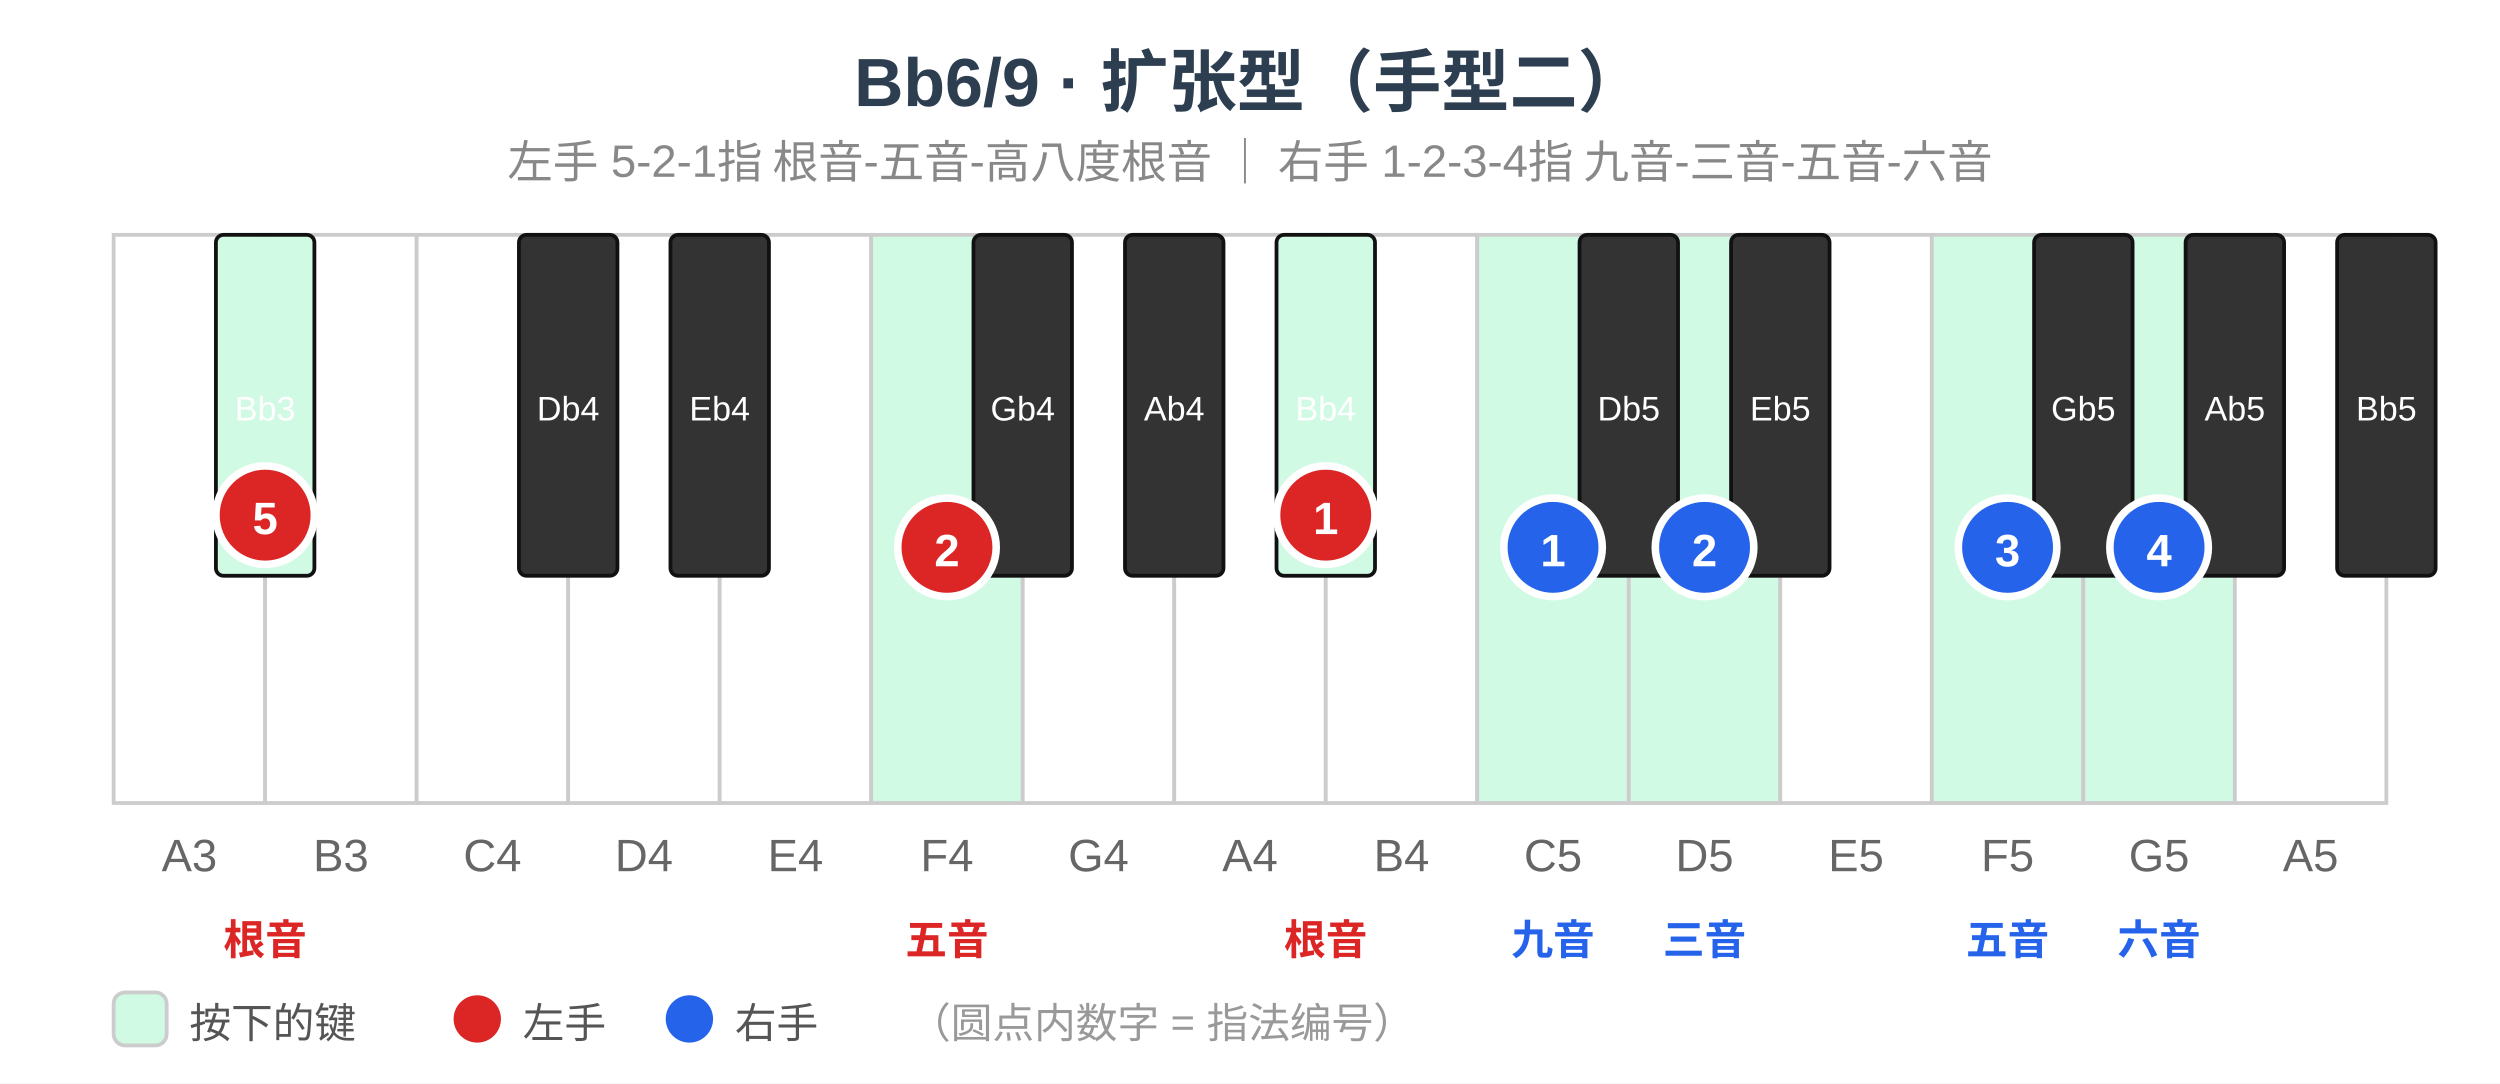
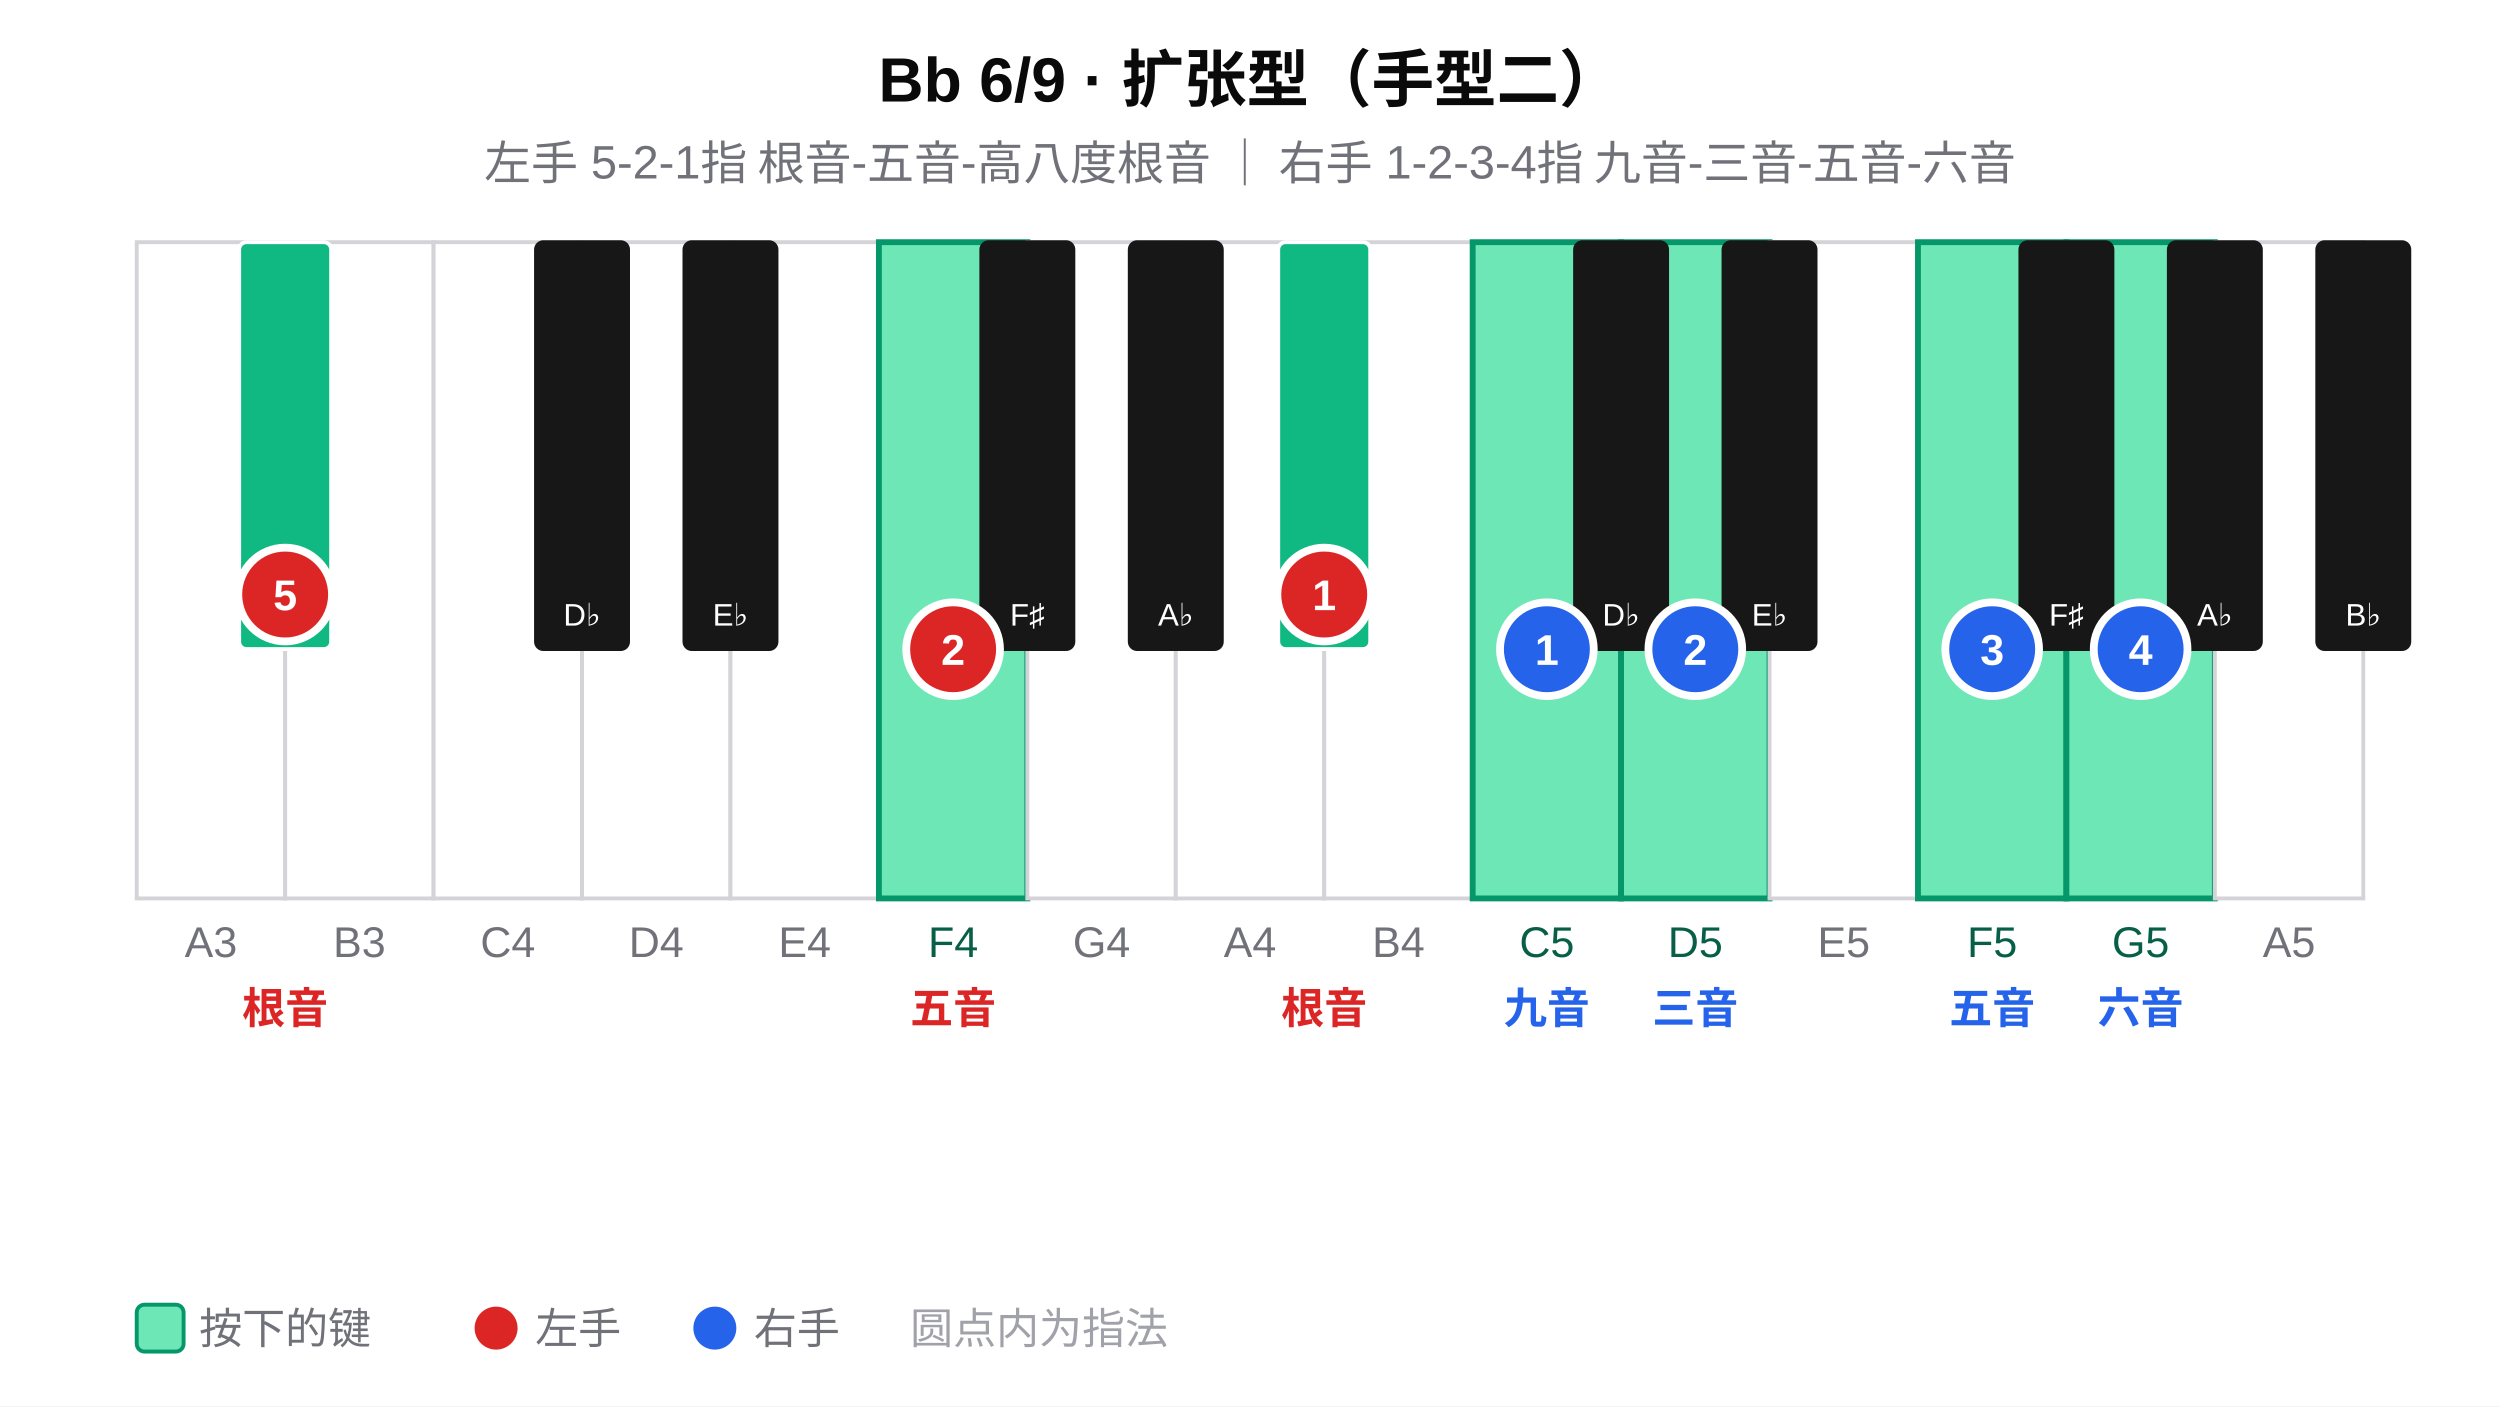
- <svg xmlns="http://www.w3.org/2000/svg" viewBox="0 0 660 286" width="660" height="286">
-   <rect width="660" height="286" fill="#ffffff" />
-   <text x="330.0" y="28" text-anchor="middle" font-family="Arial,sans-serif" font-size="18" font-weight="bold" fill="#2c3e50">Bb6/9 · 扩张型（手型二）</text>
-   <text x="330.0" y="47" text-anchor="middle" font-family="Arial,sans-serif" font-size="12" fill="#888">左手 5-2-1指 根音-五音-高八度根音 ｜ 右手 1-2-3-4指 九音-三音-五音-六音</text>
-   <rect x="30.0" y="62" width="40" height="150" fill="white" stroke="#ccc" stroke-width="1" />
-   <text x="50.0" y="230" text-anchor="middle" font-family="Arial,sans-serif" font-size="12" fill="#666">A3</text>
-   <rect x="70.0" y="62" width="40" height="150" fill="white" stroke="#ccc" stroke-width="1" />
-   <text x="90.0" y="230" text-anchor="middle" font-family="Arial,sans-serif" font-size="12" fill="#666">B3</text>
-   <rect x="110.0" y="62" width="40" height="150" fill="white" stroke="#ccc" stroke-width="1" />
-   <text x="130.0" y="230" text-anchor="middle" font-family="Arial,sans-serif" font-size="12" fill="#666">C4</text>
-   <rect x="150.0" y="62" width="40" height="150" fill="white" stroke="#ccc" stroke-width="1" />
-   <text x="170.0" y="230" text-anchor="middle" font-family="Arial,sans-serif" font-size="12" fill="#666">D4</text>
-   <rect x="190.0" y="62" width="40" height="150" fill="white" stroke="#ccc" stroke-width="1" />
-   <text x="210.0" y="230" text-anchor="middle" font-family="Arial,sans-serif" font-size="12" fill="#666">E4</text>
-   <rect x="230.0" y="62" width="40" height="150" fill="#d1fae5" stroke="#ccc" stroke-width="1" />
-   <text x="250.0" y="230" text-anchor="middle" font-family="Arial,sans-serif" font-size="12" fill="#666">F4</text>
-   <rect x="270.0" y="62" width="40" height="150" fill="white" stroke="#ccc" stroke-width="1" />
-   <text x="290.0" y="230" text-anchor="middle" font-family="Arial,sans-serif" font-size="12" fill="#666">G4</text>
-   <rect x="310.0" y="62" width="40" height="150" fill="white" stroke="#ccc" stroke-width="1" />
-   <text x="330.0" y="230" text-anchor="middle" font-family="Arial,sans-serif" font-size="12" fill="#666">A4</text>
-   <rect x="350.0" y="62" width="40" height="150" fill="white" stroke="#ccc" stroke-width="1" />
-   <text x="370.0" y="230" text-anchor="middle" font-family="Arial,sans-serif" font-size="12" fill="#666">B4</text>
-   <rect x="390.0" y="62" width="40" height="150" fill="#d1fae5" stroke="#ccc" stroke-width="1" />
-   <text x="410.0" y="230" text-anchor="middle" font-family="Arial,sans-serif" font-size="12" fill="#666">C5</text>
-   <rect x="430.0" y="62" width="40" height="150" fill="#d1fae5" stroke="#ccc" stroke-width="1" />
-   <text x="450.0" y="230" text-anchor="middle" font-family="Arial,sans-serif" font-size="12" fill="#666">D5</text>
-   <rect x="470.0" y="62" width="40" height="150" fill="white" stroke="#ccc" stroke-width="1" />
-   <text x="490.0" y="230" text-anchor="middle" font-family="Arial,sans-serif" font-size="12" fill="#666">E5</text>
-   <rect x="510.0" y="62" width="40" height="150" fill="#d1fae5" stroke="#ccc" stroke-width="1" />
-   <text x="530.0" y="230" text-anchor="middle" font-family="Arial,sans-serif" font-size="12" fill="#666">F5</text>
-   <rect x="550.0" y="62" width="40" height="150" fill="#d1fae5" stroke="#ccc" stroke-width="1" />
-   <text x="570.0" y="230" text-anchor="middle" font-family="Arial,sans-serif" font-size="12" fill="#666">G5</text>
-   <rect x="590.0" y="62" width="40" height="150" fill="white" stroke="#ccc" stroke-width="1" />
-   <text x="610.0" y="230" text-anchor="middle" font-family="Arial,sans-serif" font-size="12" fill="#666">A5</text>
-   <rect x="57.0" y="62" width="26" height="90" fill="#d1fae5" stroke="#111" stroke-width="1" rx="2" />
-   <text x="70.0" y="111.0" text-anchor="middle" font-family="Arial,sans-serif" font-size="9" fill="#fff">Bb3</text>
-   <rect x="137.0" y="62" width="26" height="90" fill="#333" stroke="#111" stroke-width="1" rx="2" />
-   <text x="150.0" y="111.0" text-anchor="middle" font-family="Arial,sans-serif" font-size="9" fill="#fff">Db4</text>
-   <rect x="177.0" y="62" width="26" height="90" fill="#333" stroke="#111" stroke-width="1" rx="2" />
-   <text x="190.0" y="111.0" text-anchor="middle" font-family="Arial,sans-serif" font-size="9" fill="#fff">Eb4</text>
-   <rect x="257.0" y="62" width="26" height="90" fill="#333" stroke="#111" stroke-width="1" rx="2" />
-   <text x="270.0" y="111.0" text-anchor="middle" font-family="Arial,sans-serif" font-size="9" fill="#fff">Gb4</text>
-   <rect x="297.0" y="62" width="26" height="90" fill="#333" stroke="#111" stroke-width="1" rx="2" />
-   <text x="310.0" y="111.0" text-anchor="middle" font-family="Arial,sans-serif" font-size="9" fill="#fff">Ab4</text>
-   <rect x="337.0" y="62" width="26" height="90" fill="#d1fae5" stroke="#111" stroke-width="1" rx="2" />
-   <text x="350.0" y="111.0" text-anchor="middle" font-family="Arial,sans-serif" font-size="9" fill="#fff">Bb4</text>
-   <rect x="417.0" y="62" width="26" height="90" fill="#333" stroke="#111" stroke-width="1" rx="2" />
-   <text x="430.0" y="111.0" text-anchor="middle" font-family="Arial,sans-serif" font-size="9" fill="#fff">Db5</text>
-   <rect x="457.0" y="62" width="26" height="90" fill="#333" stroke="#111" stroke-width="1" rx="2" />
-   <text x="470.0" y="111.0" text-anchor="middle" font-family="Arial,sans-serif" font-size="9" fill="#fff">Eb5</text>
-   <rect x="537.0" y="62" width="26" height="90" fill="#333" stroke="#111" stroke-width="1" rx="2" />
-   <text x="550.0" y="111.0" text-anchor="middle" font-family="Arial,sans-serif" font-size="9" fill="#fff">Gb5</text>
-   <rect x="577.0" y="62" width="26" height="90" fill="#333" stroke="#111" stroke-width="1" rx="2" />
-   <text x="590.0" y="111.0" text-anchor="middle" font-family="Arial,sans-serif" font-size="9" fill="#fff">Ab5</text>
-   <rect x="617.0" y="62" width="26" height="90" fill="#333" stroke="#111" stroke-width="1" rx="2" />
-   <text x="630.0" y="111.0" text-anchor="middle" font-family="Arial,sans-serif" font-size="9" fill="#fff">Bb5</text>
-   <circle cx="70.0" cy="136.0" r="13" fill="#dc2626" stroke="white" stroke-width="2" />
-   <text x="70.0" y="141.0" text-anchor="middle" font-family="Arial,sans-serif" font-size="12" font-weight="bold" fill="white">5</text>
-   <text x="70.0" y="252" text-anchor="middle" font-family="Arial,sans-serif" font-size="11" font-weight="bold" fill="#dc2626">根音</text>
-   <circle cx="250.0" cy="144.5" r="13" fill="#dc2626" stroke="white" stroke-width="2" />
-   <text x="250.0" y="149.5" text-anchor="middle" font-family="Arial,sans-serif" font-size="12" font-weight="bold" fill="white">2</text>
-   <text x="250.0" y="252" text-anchor="middle" font-family="Arial,sans-serif" font-size="11" font-weight="bold" fill="#dc2626">五音</text>
-   <circle cx="350.0" cy="136.0" r="13" fill="#dc2626" stroke="white" stroke-width="2" />
-   <text x="350.0" y="141.0" text-anchor="middle" font-family="Arial,sans-serif" font-size="12" font-weight="bold" fill="white">1</text>
-   <text x="350.0" y="252" text-anchor="middle" font-family="Arial,sans-serif" font-size="11" font-weight="bold" fill="#dc2626">根音</text>
-   <circle cx="410.0" cy="144.5" r="13" fill="#2563eb" stroke="white" stroke-width="2" />
-   <text x="410.0" y="149.5" text-anchor="middle" font-family="Arial,sans-serif" font-size="12" font-weight="bold" fill="white">1</text>
-   <text x="410.0" y="252" text-anchor="middle" font-family="Arial,sans-serif" font-size="11" font-weight="bold" fill="#2563eb">九音</text>
-   <circle cx="450.0" cy="144.5" r="13" fill="#2563eb" stroke="white" stroke-width="2" />
-   <text x="450.0" y="149.5" text-anchor="middle" font-family="Arial,sans-serif" font-size="12" font-weight="bold" fill="white">2</text>
-   <text x="450.0" y="252" text-anchor="middle" font-family="Arial,sans-serif" font-size="11" font-weight="bold" fill="#2563eb">三音</text>
-   <circle cx="530.0" cy="144.5" r="13" fill="#2563eb" stroke="white" stroke-width="2" />
-   <text x="530.0" y="149.5" text-anchor="middle" font-family="Arial,sans-serif" font-size="12" font-weight="bold" fill="white">3</text>
-   <text x="530.0" y="252" text-anchor="middle" font-family="Arial,sans-serif" font-size="11" font-weight="bold" fill="#2563eb">五音</text>
-   <circle cx="570.0" cy="144.5" r="13" fill="#2563eb" stroke="white" stroke-width="2" />
-   <text x="570.0" y="149.5" text-anchor="middle" font-family="Arial,sans-serif" font-size="12" font-weight="bold" fill="white">4</text>
-   <text x="570.0" y="252" text-anchor="middle" font-family="Arial,sans-serif" font-size="11" font-weight="bold" fill="#2563eb">六音</text>
-   <rect x="30.0" y="262" width="14" height="14" rx="3" fill="#d1fae5" stroke="#ccc" stroke-width="1" />
-   <text x="50.0" y="274" font-family="Arial,sans-serif" font-size="11" fill="#555">按下的键</text>
-   <circle cx="126.0" cy="269" r="7" fill="#dc2626" stroke="white" stroke-width="1.5" />
-   <text x="138.0" y="274" font-family="Arial,sans-serif" font-size="11" fill="#555">左手</text>
-   <circle cx="182.0" cy="269" r="7" fill="#2563eb" stroke="white" stroke-width="1.5" />
-   <text x="194.0" y="274" font-family="Arial,sans-serif" font-size="11" fill="#555">右手</text>
-   <text x="240.0" y="274" font-family="Arial,sans-serif" font-size="11" fill="#999">（圆点内数字 = 指法编号）</text>
+ <svg xmlns="http://www.w3.org/2000/svg" viewBox="0 0 640 360" width="640" height="360">
+   <rect width="640" height="360" fill="#FFFFFF" />
+   <text x="320.0" y="26" text-anchor="middle" font-family="Arial, Helvetica, sans-serif" font-size="16" font-weight="bold" fill="#0A0A0A">Bb 6/9 · 扩张型（手型二）</text>
+   <text x="320.0" y="46" text-anchor="middle" font-family="Arial, Helvetica, sans-serif" font-size="12" fill="#71717A">左手 5-2-1指 根音-五音-高八度根音 ｜ 右手 1-2-3-4指 九音-三音-五音-六音</text>
+   <rect x="35.00" y="62.00" width="38.00" height="168.00" rx="0" ry="0" fill="#FFFFFF" stroke="#D4D4D8" stroke-width="1" />
+   <text x="54.00" y="245.00" text-anchor="middle" font-family="Arial, Helvetica, sans-serif" font-size="11" fill="#71717A">A3</text>
+   <rect x="73.00" y="62.00" width="38.00" height="168.00" rx="0" ry="0" fill="#FFFFFF" stroke="#D4D4D8" stroke-width="1" />
+   <text x="92.00" y="245.00" text-anchor="middle" font-family="Arial, Helvetica, sans-serif" font-size="11" fill="#71717A">B3</text>
+   <rect x="111.00" y="62.00" width="38.00" height="168.00" rx="0" ry="0" fill="#FFFFFF" stroke="#D4D4D8" stroke-width="1" />
+   <text x="130.00" y="245.00" text-anchor="middle" font-family="Arial, Helvetica, sans-serif" font-size="11" fill="#71717A">C4</text>
+   <rect x="149.00" y="62.00" width="38.00" height="168.00" rx="0" ry="0" fill="#FFFFFF" stroke="#D4D4D8" stroke-width="1" />
+   <text x="168.00" y="245.00" text-anchor="middle" font-family="Arial, Helvetica, sans-serif" font-size="11" fill="#71717A">D4</text>
+   <rect x="187.00" y="62.00" width="38.00" height="168.00" rx="0" ry="0" fill="#FFFFFF" stroke="#D4D4D8" stroke-width="1" />
+   <text x="206.00" y="245.00" text-anchor="middle" font-family="Arial, Helvetica, sans-serif" font-size="11" fill="#71717A">E4</text>
+   <rect x="225.00" y="62.00" width="38.00" height="168.00" rx="0" ry="0" fill="#6EE7B7" stroke="#059669" stroke-width="1.5" />
+   <text x="244.00" y="245.00" text-anchor="middle" font-family="Arial, Helvetica, sans-serif" font-size="11" fill="#065F46">F4</text>
+   <rect x="263.00" y="62.00" width="38.00" height="168.00" rx="0" ry="0" fill="#FFFFFF" stroke="#D4D4D8" stroke-width="1" />
+   <text x="282.00" y="245.00" text-anchor="middle" font-family="Arial, Helvetica, sans-serif" font-size="11" fill="#71717A">G4</text>
+   <rect x="301.00" y="62.00" width="38.00" height="168.00" rx="0" ry="0" fill="#FFFFFF" stroke="#D4D4D8" stroke-width="1" />
+   <text x="320.00" y="245.00" text-anchor="middle" font-family="Arial, Helvetica, sans-serif" font-size="11" fill="#71717A">A4</text>
+   <rect x="339.00" y="62.00" width="38.00" height="168.00" rx="0" ry="0" fill="#FFFFFF" stroke="#D4D4D8" stroke-width="1" />
+   <text x="358.00" y="245.00" text-anchor="middle" font-family="Arial, Helvetica, sans-serif" font-size="11" fill="#71717A">B4</text>
+   <rect x="377.00" y="62.00" width="38.00" height="168.00" rx="0" ry="0" fill="#6EE7B7" stroke="#059669" stroke-width="1.5" />
+   <text x="396.00" y="245.00" text-anchor="middle" font-family="Arial, Helvetica, sans-serif" font-size="11" fill="#065F46">C5</text>
+   <rect x="415.00" y="62.00" width="38.00" height="168.00" rx="0" ry="0" fill="#6EE7B7" stroke="#059669" stroke-width="1.5" />
+   <text x="434.00" y="245.00" text-anchor="middle" font-family="Arial, Helvetica, sans-serif" font-size="11" fill="#065F46">D5</text>
+   <rect x="453.00" y="62.00" width="38.00" height="168.00" rx="0" ry="0" fill="#FFFFFF" stroke="#D4D4D8" stroke-width="1" />
+   <text x="472.00" y="245.00" text-anchor="middle" font-family="Arial, Helvetica, sans-serif" font-size="11" fill="#71717A">E5</text>
+   <rect x="491.00" y="62.00" width="38.00" height="168.00" rx="0" ry="0" fill="#6EE7B7" stroke="#059669" stroke-width="1.5" />
+   <text x="510.00" y="245.00" text-anchor="middle" font-family="Arial, Helvetica, sans-serif" font-size="11" fill="#065F46">F5</text>
+   <rect x="529.00" y="62.00" width="38.00" height="168.00" rx="0" ry="0" fill="#6EE7B7" stroke="#059669" stroke-width="1.5" />
+   <text x="548.00" y="245.00" text-anchor="middle" font-family="Arial, Helvetica, sans-serif" font-size="11" fill="#065F46">G5</text>
+   <rect x="567.00" y="62.00" width="38.00" height="168.00" rx="0" ry="0" fill="#FFFFFF" stroke="#D4D4D8" stroke-width="1" />
+   <text x="586.00" y="245.00" text-anchor="middle" font-family="Arial, Helvetica, sans-serif" font-size="11" fill="#71717A">A5</text>
+   <rect x="61.22" y="62.00" width="23.56" height="104.16" rx="1.88" fill="#10B981" stroke="#FFFFFF" stroke-width="1" />
+   <text x="73.00" y="160.16" text-anchor="middle" font-family="Arial, Helvetica, sans-serif" font-size="8" fill="#FFFFFF">B♭</text>
+   <rect x="137.22" y="62.00" width="23.56" height="104.16" rx="1.88" fill="#171717" stroke="#171717" stroke-width="1" />
+   <text x="149.00" y="160.16" text-anchor="middle" font-family="Arial, Helvetica, sans-serif" font-size="8" fill="#FFFFFF">D♭</text>
+   <rect x="175.22" y="62.00" width="23.56" height="104.16" rx="1.88" fill="#171717" stroke="#171717" stroke-width="1" />
+   <text x="187.00" y="160.16" text-anchor="middle" font-family="Arial, Helvetica, sans-serif" font-size="8" fill="#FFFFFF">E♭</text>
+   <rect x="251.22" y="62.00" width="23.56" height="104.16" rx="1.88" fill="#171717" stroke="#171717" stroke-width="1" />
+   <text x="263.00" y="160.16" text-anchor="middle" font-family="Arial, Helvetica, sans-serif" font-size="8" fill="#FFFFFF">F♯</text>
+   <rect x="289.22" y="62.00" width="23.56" height="104.16" rx="1.88" fill="#171717" stroke="#171717" stroke-width="1" />
+   <text x="301.00" y="160.16" text-anchor="middle" font-family="Arial, Helvetica, sans-serif" font-size="8" fill="#FFFFFF">A♭</text>
+   <rect x="327.22" y="62.00" width="23.56" height="104.16" rx="1.88" fill="#10B981" stroke="#FFFFFF" stroke-width="1" />
+   <text x="339.00" y="160.16" text-anchor="middle" font-family="Arial, Helvetica, sans-serif" font-size="8" fill="#FFFFFF">B♭</text>
+   <rect x="403.22" y="62.00" width="23.56" height="104.16" rx="1.88" fill="#171717" stroke="#171717" stroke-width="1" />
+   <text x="415.00" y="160.16" text-anchor="middle" font-family="Arial, Helvetica, sans-serif" font-size="8" fill="#FFFFFF">D♭</text>
+   <rect x="441.22" y="62.00" width="23.56" height="104.16" rx="1.88" fill="#171717" stroke="#171717" stroke-width="1" />
+   <text x="453.00" y="160.16" text-anchor="middle" font-family="Arial, Helvetica, sans-serif" font-size="8" fill="#FFFFFF">E♭</text>
+   <rect x="517.22" y="62.00" width="23.56" height="104.16" rx="1.88" fill="#171717" stroke="#171717" stroke-width="1" />
+   <text x="529.00" y="160.16" text-anchor="middle" font-family="Arial, Helvetica, sans-serif" font-size="8" fill="#FFFFFF">F♯</text>
+   <rect x="555.22" y="62.00" width="23.56" height="104.16" rx="1.88" fill="#171717" stroke="#171717" stroke-width="1" />
+   <text x="567.00" y="160.16" text-anchor="middle" font-family="Arial, Helvetica, sans-serif" font-size="8" fill="#FFFFFF">A♭</text>
+   <rect x="593.22" y="62.00" width="23.56" height="104.16" rx="1.88" fill="#171717" stroke="#171717" stroke-width="1" />
+   <text x="605.00" y="160.16" text-anchor="middle" font-family="Arial, Helvetica, sans-serif" font-size="8" fill="#FFFFFF">B♭</text>
+   <circle cx="73.0" cy="152.2" r="12" fill="#DC2626" stroke="#FFFFFF" stroke-width="2" />
+   <text x="73.0" y="156.2" text-anchor="middle" font-family="Arial, Helvetica, sans-serif" font-size="11" font-weight="bold" fill="#FFFFFF">5</text>
+   <text x="73.0" y="262" text-anchor="middle" font-family="Arial, Helvetica, sans-serif" font-size="11" font-weight="bold" fill="#DC2626">根音</text>
+   <circle cx="244.0" cy="166.2" r="12" fill="#DC2626" stroke="#FFFFFF" stroke-width="2" />
+   <text x="244.0" y="170.2" text-anchor="middle" font-family="Arial, Helvetica, sans-serif" font-size="11" font-weight="bold" fill="#FFFFFF">2</text>
+   <text x="244.0" y="262" text-anchor="middle" font-family="Arial, Helvetica, sans-serif" font-size="11" font-weight="bold" fill="#DC2626">五音</text>
+   <circle cx="339.0" cy="152.2" r="12" fill="#DC2626" stroke="#FFFFFF" stroke-width="2" />
+   <text x="339.0" y="156.2" text-anchor="middle" font-family="Arial, Helvetica, sans-serif" font-size="11" font-weight="bold" fill="#FFFFFF">1</text>
+   <text x="339.0" y="262" text-anchor="middle" font-family="Arial, Helvetica, sans-serif" font-size="11" font-weight="bold" fill="#DC2626">根音</text>
+   <circle cx="396.0" cy="166.2" r="12" fill="#2563EB" stroke="#FFFFFF" stroke-width="2" />
+   <text x="396.0" y="170.2" text-anchor="middle" font-family="Arial, Helvetica, sans-serif" font-size="11" font-weight="bold" fill="#FFFFFF">1</text>
+   <text x="396.0" y="262" text-anchor="middle" font-family="Arial, Helvetica, sans-serif" font-size="11" font-weight="bold" fill="#2563EB">九音</text>
+   <circle cx="434.0" cy="166.2" r="12" fill="#2563EB" stroke="#FFFFFF" stroke-width="2" />
+   <text x="434.0" y="170.2" text-anchor="middle" font-family="Arial, Helvetica, sans-serif" font-size="11" font-weight="bold" fill="#FFFFFF">2</text>
+   <text x="434.0" y="262" text-anchor="middle" font-family="Arial, Helvetica, sans-serif" font-size="11" font-weight="bold" fill="#2563EB">三音</text>
+   <circle cx="510.0" cy="166.2" r="12" fill="#2563EB" stroke="#FFFFFF" stroke-width="2" />
+   <text x="510.0" y="170.2" text-anchor="middle" font-family="Arial, Helvetica, sans-serif" font-size="11" font-weight="bold" fill="#FFFFFF">3</text>
+   <text x="510.0" y="262" text-anchor="middle" font-family="Arial, Helvetica, sans-serif" font-size="11" font-weight="bold" fill="#2563EB">五音</text>
+   <circle cx="548.0" cy="166.2" r="12" fill="#2563EB" stroke="#FFFFFF" stroke-width="2" />
+   <text x="548.0" y="170.2" text-anchor="middle" font-family="Arial, Helvetica, sans-serif" font-size="11" font-weight="bold" fill="#FFFFFF">4</text>
+   <text x="548.0" y="262" text-anchor="middle" font-family="Arial, Helvetica, sans-serif" font-size="11" font-weight="bold" fill="#2563EB">六音</text>
+   <rect x="35.0" y="334" width="12" height="12" rx="2" fill="#6EE7B7" stroke="#059669" stroke-width="1" />
+   <text x="51.0" y="344" font-family="Arial, Helvetica, sans-serif" font-size="11" fill="#71717A">按下的键</text>
+   <circle cx="127.0" cy="340" r="6" fill="#DC2626" stroke="#FFFFFF" stroke-width="1" />
+   <text x="137.0" y="344" font-family="Arial, Helvetica, sans-serif" font-size="11" fill="#71717A">左手</text>
+   <circle cx="183.0" cy="340" r="6" fill="#2563EB" stroke="#FFFFFF" stroke-width="1" />
+   <text x="193.0" y="344" font-family="Arial, Helvetica, sans-serif" font-size="11" fill="#71717A">右手</text>
+   <text x="233.0" y="344" font-family="Arial, Helvetica, sans-serif" font-size="11" fill="#A1A1AA">圆点内为指法</text>
</svg>
